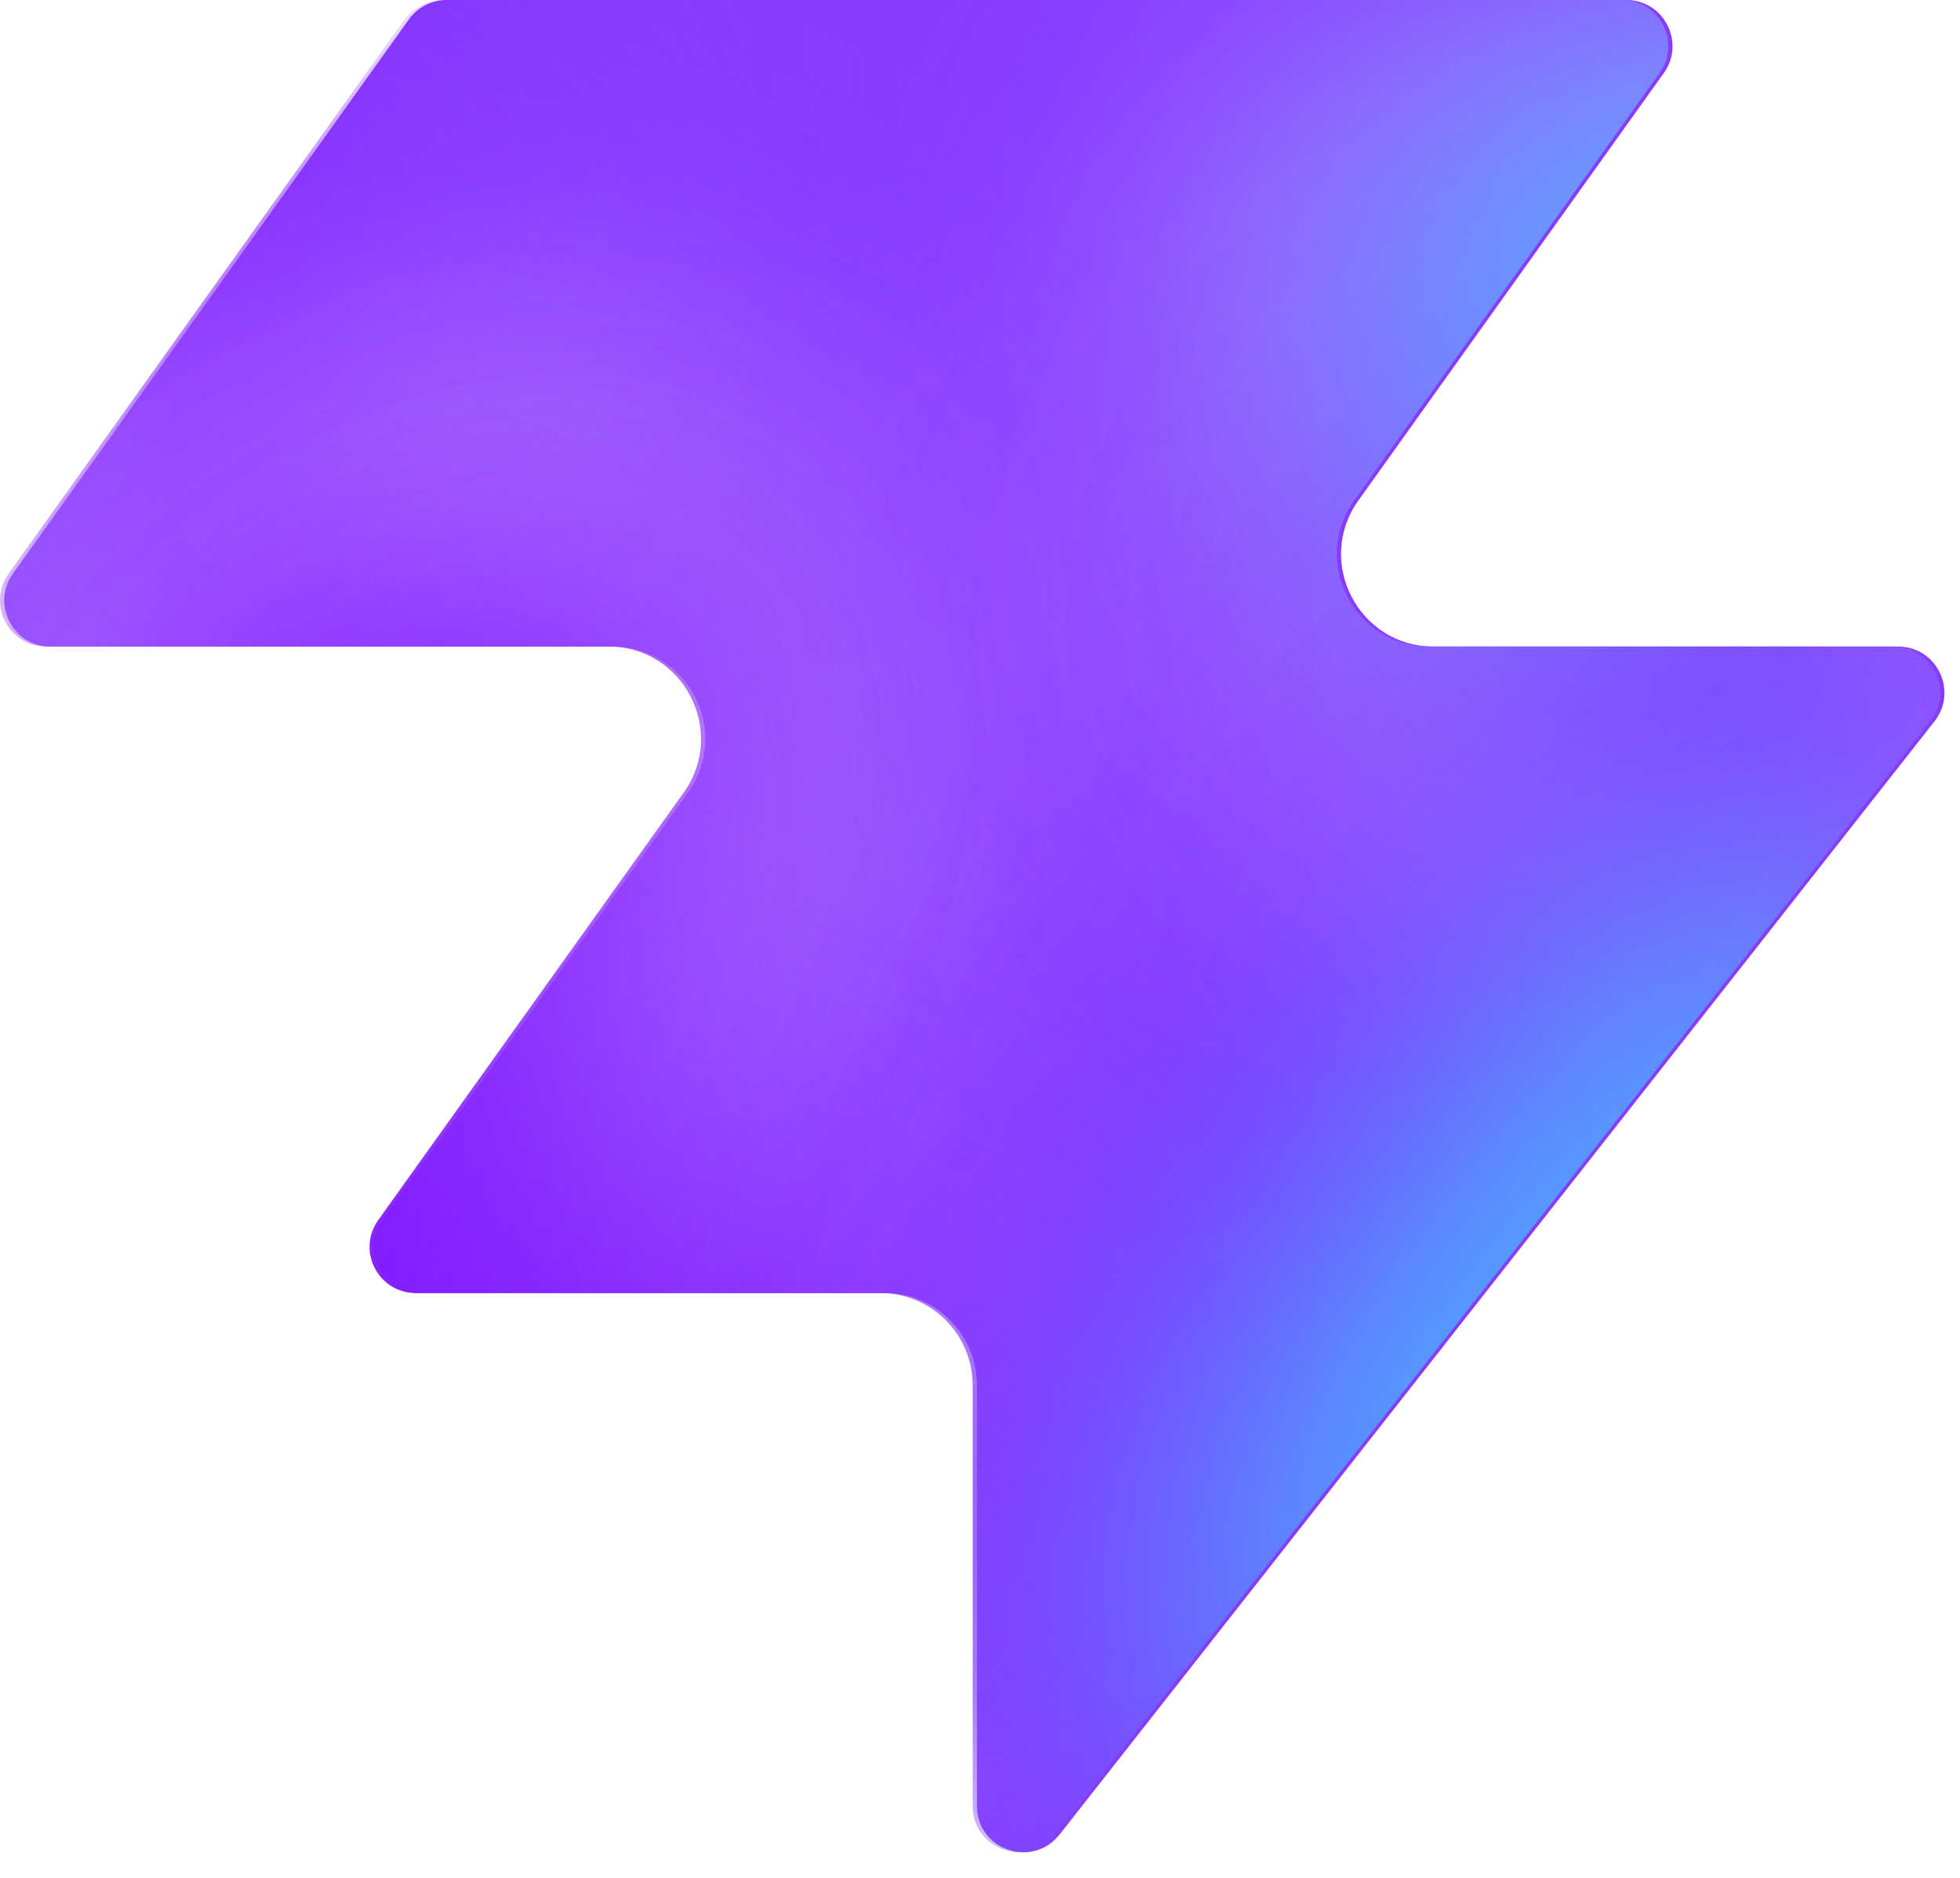
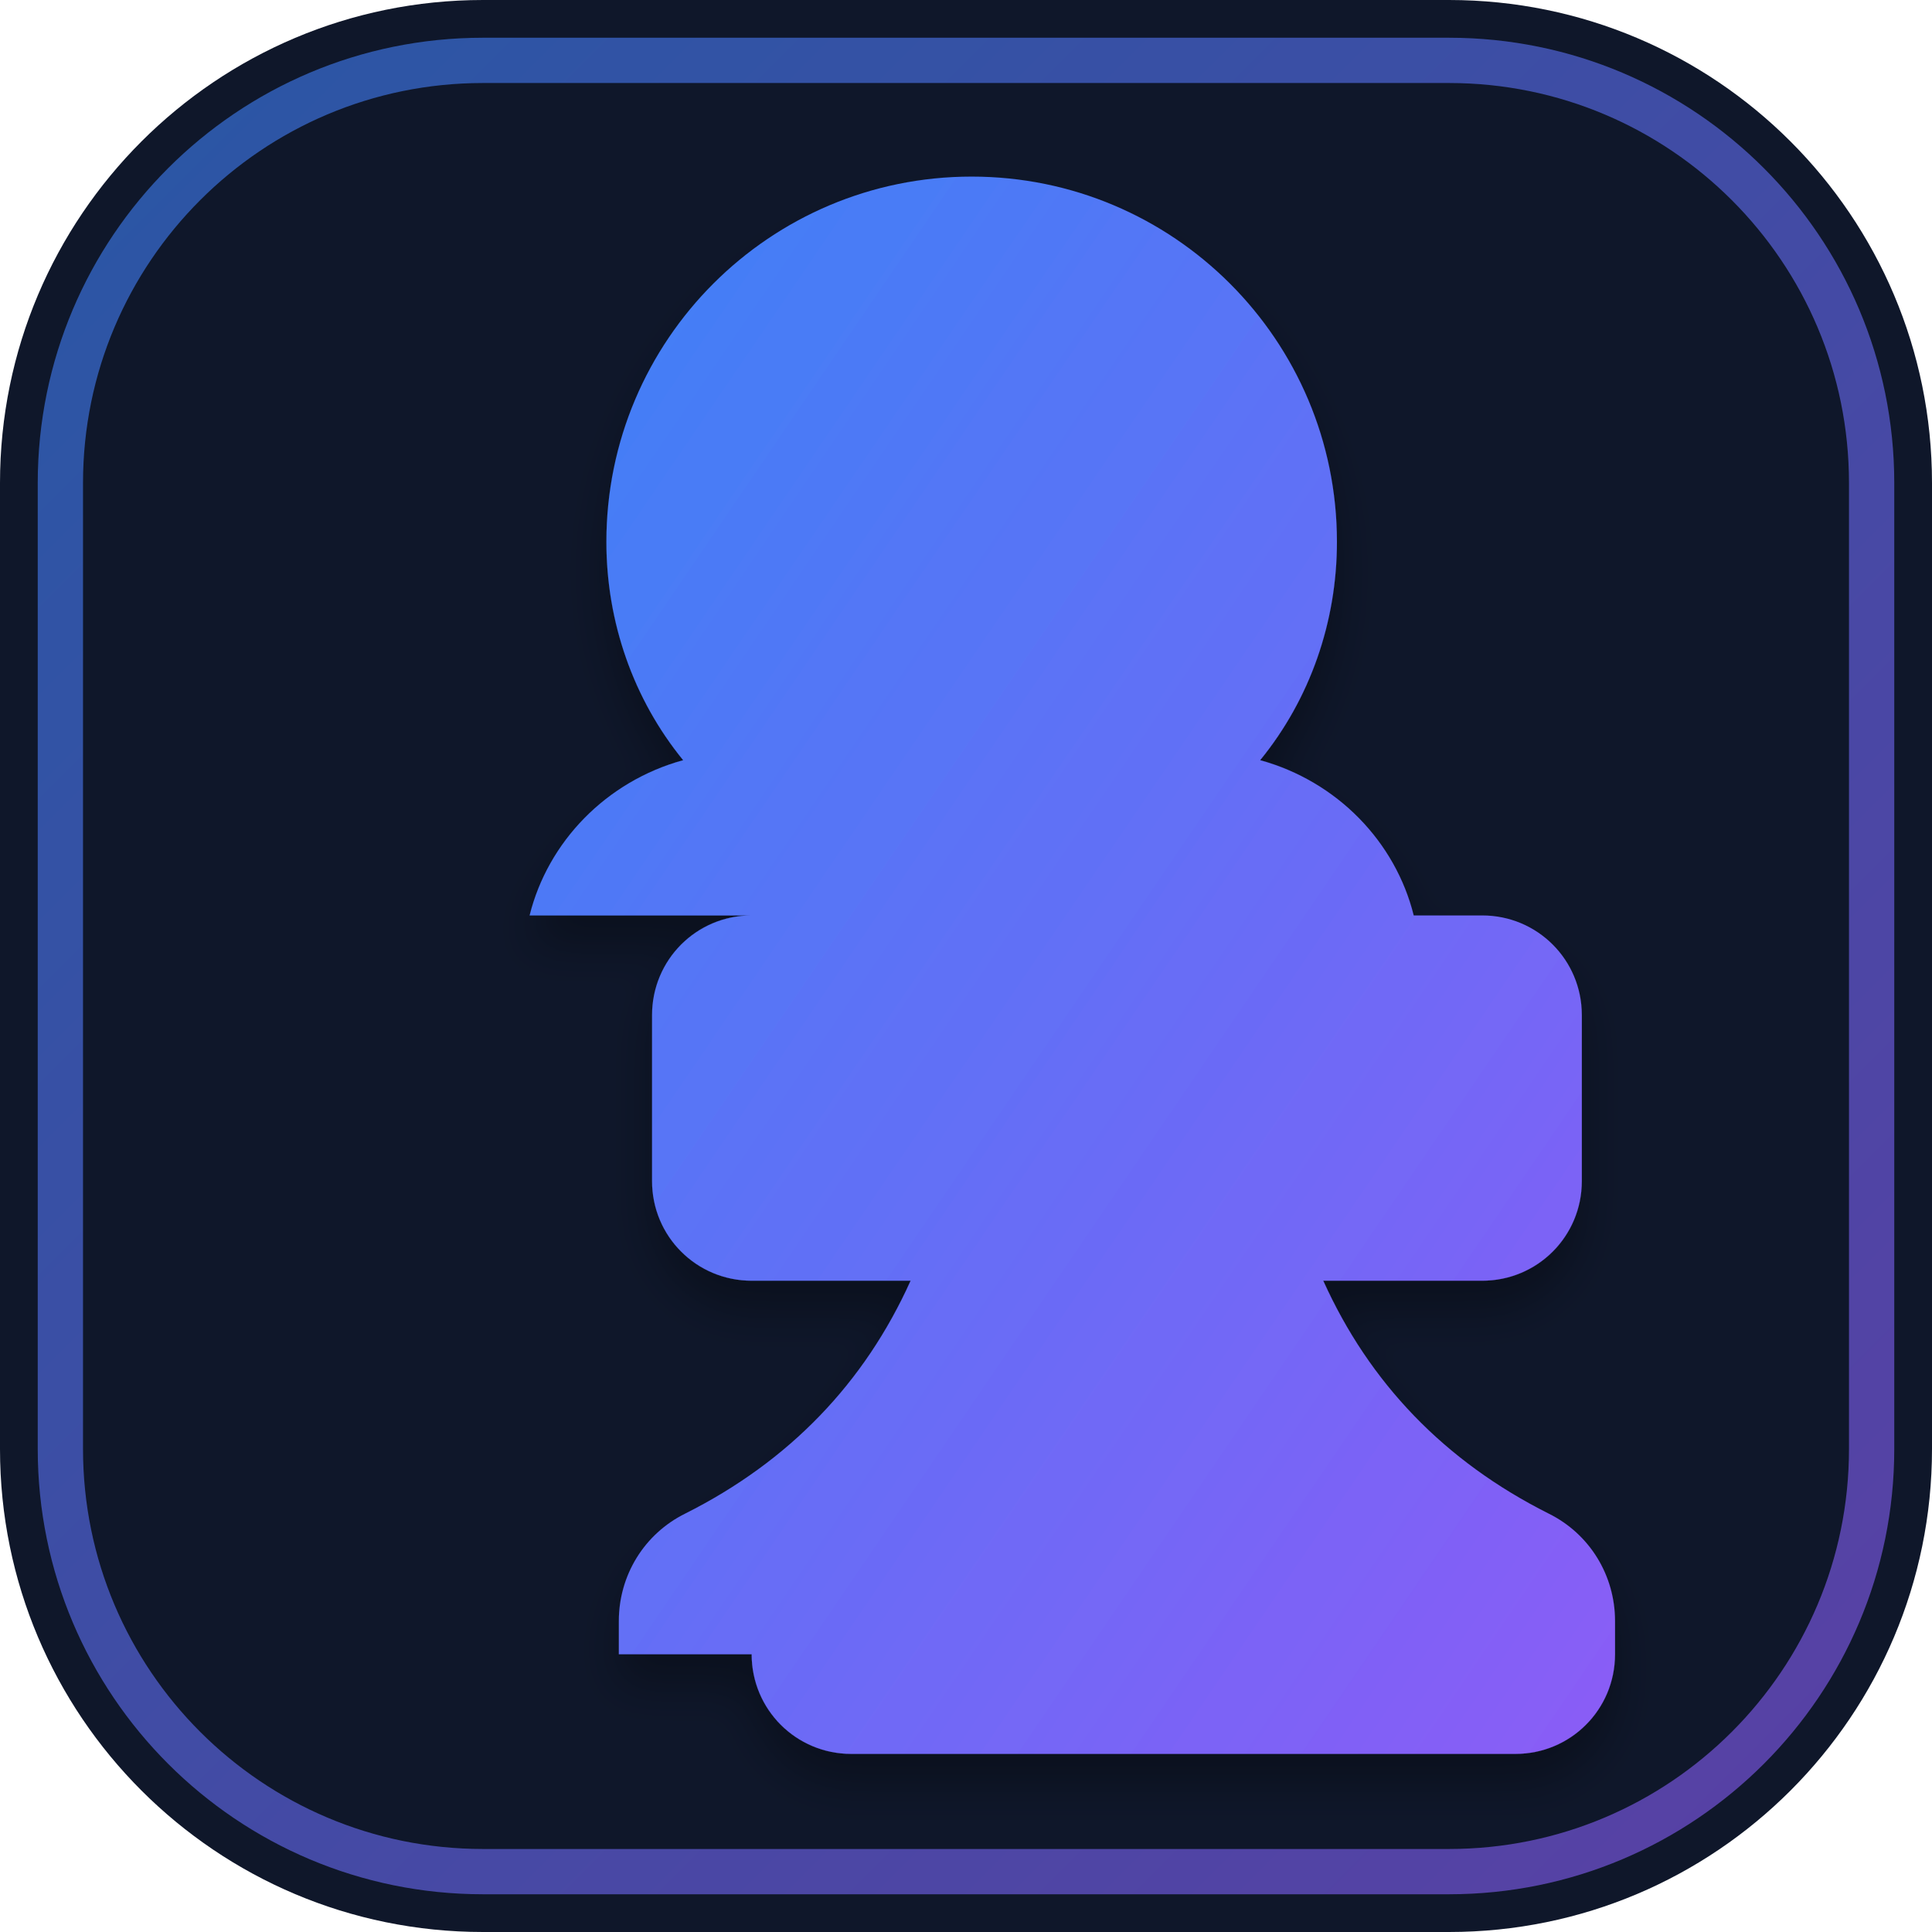
- <svg xmlns="http://www.w3.org/2000/svg" width="48" height="46" fill="none" viewBox="0 0 48 46">
-   <path fill="#863bff" d="M25.946 44.938c-.664.845-2.021.375-2.021-.698V33.937a2.26 2.26 0 0 0-2.262-2.262H10.287c-.92 0-1.456-1.04-.92-1.788l7.48-10.471c1.07-1.497 0-3.578-1.842-3.578H1.237c-.92 0-1.456-1.04-.92-1.788L10.013.474c.214-.297.556-.474.92-.474h28.894c.92 0 1.456 1.04.92 1.788l-7.48 10.471c-1.07 1.498 0 3.579 1.842 3.579h11.377c.943 0 1.473 1.088.89 1.83L25.947 44.94z" style="fill:#863bff;fill:color(display-p3 .525 .23 1);fill-opacity:1" />
-   <mask id="a" width="48" height="46" x="0" y="0" maskUnits="userSpaceOnUse" style="mask-type:alpha">
-     <path fill="#000" d="M25.842 44.938c-.664.844-2.021.375-2.021-.698V33.937a2.26 2.26 0 0 0-2.262-2.262H10.183c-.92 0-1.456-1.04-.92-1.788l7.48-10.471c1.07-1.498 0-3.579-1.842-3.579H1.133c-.92 0-1.456-1.04-.92-1.787L9.91.473c.214-.297.556-.474.92-.474h28.894c.92 0 1.456 1.04.92 1.788l-7.48 10.471c-1.07 1.498 0 3.578 1.842 3.578h11.377c.943 0 1.473 1.088.89 1.832L25.843 44.94z" style="fill:#000;fill-opacity:1" />
-   </mask>
-   <g mask="url(#a)">
-     <g filter="url(#b)">
-       <ellipse cx="5.508" cy="14.704" fill="#ede6ff" rx="5.508" ry="14.704" style="fill:#ede6ff;fill:color(display-p3 .927 .903 1);fill-opacity:1" transform="matrix(.00324 1 1 -.00324 -4.47 31.516)" />
-     </g>
-     <g filter="url(#c)">
-       <ellipse cx="10.399" cy="29.851" fill="#ede6ff" rx="10.399" ry="29.851" style="fill:#ede6ff;fill:color(display-p3 .927 .903 1);fill-opacity:1" transform="matrix(.00324 1 1 -.00324 -39.328 7.883)" />
-     </g>
-     <g filter="url(#d)">
-       <ellipse cx="5.508" cy="30.487" fill="#7e14ff" rx="5.508" ry="30.487" style="fill:#7e14ff;fill:color(display-p3 .492 .077 1);fill-opacity:1" transform="rotate(89.814 -25.913 -14.639)scale(1 -1)" />
-     </g>
-     <g filter="url(#e)">
-       <ellipse cx="5.508" cy="30.599" fill="#7e14ff" rx="5.508" ry="30.599" style="fill:#7e14ff;fill:color(display-p3 .492 .077 1);fill-opacity:1" transform="rotate(89.814 -32.644 -3.334)scale(1 -1)" />
-     </g>
-     <g filter="url(#f)">
-       <ellipse cx="5.508" cy="30.599" fill="#7e14ff" rx="5.508" ry="30.599" style="fill:#7e14ff;fill:color(display-p3 .492 .077 1);fill-opacity:1" transform="matrix(.00324 1 1 -.00324 -34.34 30.47)" />
-     </g>
-     <g filter="url(#g)">
-       <ellipse cx="14.072" cy="22.078" fill="#ede6ff" rx="14.072" ry="22.078" style="fill:#ede6ff;fill:color(display-p3 .927 .903 1);fill-opacity:1" transform="rotate(93.35 24.506 48.493)scale(-1 1)" />
-     </g>
-     <g filter="url(#h)">
-       <ellipse cx="3.47" cy="21.501" fill="#7e14ff" rx="3.47" ry="21.501" style="fill:#7e14ff;fill:color(display-p3 .492 .077 1);fill-opacity:1" transform="rotate(89.009 28.708 47.59)scale(-1 1)" />
-     </g>
-     <g filter="url(#i)">
-       <ellipse cx="3.47" cy="21.501" fill="#7e14ff" rx="3.47" ry="21.501" style="fill:#7e14ff;fill:color(display-p3 .492 .077 1);fill-opacity:1" transform="rotate(89.009 28.708 47.59)scale(-1 1)" />
-     </g>
-     <g filter="url(#j)">
-       <ellipse cx=".387" cy="8.972" fill="#7e14ff" rx="4.407" ry="29.108" style="fill:#7e14ff;fill:color(display-p3 .492 .077 1);fill-opacity:1" transform="rotate(39.51 .387 8.972)" />
-     </g>
-     <g filter="url(#k)">
-       <ellipse cx="47.523" cy="-6.092" fill="#7e14ff" rx="4.407" ry="29.108" style="fill:#7e14ff;fill:color(display-p3 .492 .077 1);fill-opacity:1" transform="rotate(37.892 47.523 -6.092)" />
-     </g>
-     <g filter="url(#l)">
-       <ellipse cx="41.412" cy="6.333" fill="#47bfff" rx="5.971" ry="9.665" style="fill:#47bfff;fill:color(display-p3 .28 .748 1);fill-opacity:1" transform="rotate(37.892 41.412 6.333)" />
-     </g>
-     <g filter="url(#m)">
-       <ellipse cx="-1.879" cy="38.332" fill="#7e14ff" rx="4.407" ry="29.108" style="fill:#7e14ff;fill:color(display-p3 .492 .077 1);fill-opacity:1" transform="rotate(37.892 -1.88 38.332)" />
-     </g>
-     <g filter="url(#n)">
-       <ellipse cx="-1.879" cy="38.332" fill="#7e14ff" rx="4.407" ry="29.108" style="fill:#7e14ff;fill:color(display-p3 .492 .077 1);fill-opacity:1" transform="rotate(37.892 -1.88 38.332)" />
-     </g>
-     <g filter="url(#o)">
-       <ellipse cx="35.651" cy="29.907" fill="#7e14ff" rx="4.407" ry="29.108" style="fill:#7e14ff;fill:color(display-p3 .492 .077 1);fill-opacity:1" transform="rotate(37.892 35.651 29.907)" />
-     </g>
-     <g filter="url(#p)">
-       <ellipse cx="38.418" cy="32.4" fill="#47bfff" rx="5.971" ry="15.297" style="fill:#47bfff;fill:color(display-p3 .28 .748 1);fill-opacity:1" transform="rotate(37.892 38.418 32.4)" />
-     </g>
-   </g>
+ <svg xmlns="http://www.w3.org/2000/svg" viewBox="0 0 512 512" width="100%" height="100%">
  <defs>
-     <filter id="b" width="60.045" height="41.654" x="-19.77" y="16.149" color-interpolation-filters="sRGB" filterUnits="userSpaceOnUse">
-       <feFlood flood-opacity="0" result="BackgroundImageFix" />
-       <feBlend in="SourceGraphic" in2="BackgroundImageFix" result="shape" />
-       <feGaussianBlur result="effect1_foregroundBlur_2002_17158" stdDeviation="7.659" />
-     </filter>
-     <filter id="c" width="90.34" height="51.437" x="-54.613" y="-7.533" color-interpolation-filters="sRGB" filterUnits="userSpaceOnUse">
-       <feFlood flood-opacity="0" result="BackgroundImageFix" />
-       <feBlend in="SourceGraphic" in2="BackgroundImageFix" result="shape" />
-       <feGaussianBlur result="effect1_foregroundBlur_2002_17158" stdDeviation="7.659" />
-     </filter>
-     <filter id="d" width="79.355" height="29.4" x="-49.64" y="2.03" color-interpolation-filters="sRGB" filterUnits="userSpaceOnUse">
-       <feFlood flood-opacity="0" result="BackgroundImageFix" />
-       <feBlend in="SourceGraphic" in2="BackgroundImageFix" result="shape" />
-       <feGaussianBlur result="effect1_foregroundBlur_2002_17158" stdDeviation="4.596" />
-     </filter>
-     <filter id="e" width="79.579" height="29.4" x="-45.045" y="20.029" color-interpolation-filters="sRGB" filterUnits="userSpaceOnUse">
-       <feFlood flood-opacity="0" result="BackgroundImageFix" />
-       <feBlend in="SourceGraphic" in2="BackgroundImageFix" result="shape" />
-       <feGaussianBlur result="effect1_foregroundBlur_2002_17158" stdDeviation="4.596" />
-     </filter>
-     <filter id="f" width="79.579" height="29.4" x="-43.513" y="21.178" color-interpolation-filters="sRGB" filterUnits="userSpaceOnUse">
-       <feFlood flood-opacity="0" result="BackgroundImageFix" />
-       <feBlend in="SourceGraphic" in2="BackgroundImageFix" result="shape" />
-       <feGaussianBlur result="effect1_foregroundBlur_2002_17158" stdDeviation="4.596" />
-     </filter>
-     <filter id="g" width="74.749" height="58.852" x="15.756" y="-17.901" color-interpolation-filters="sRGB" filterUnits="userSpaceOnUse">
-       <feFlood flood-opacity="0" result="BackgroundImageFix" />
-       <feBlend in="SourceGraphic" in2="BackgroundImageFix" result="shape" />
-       <feGaussianBlur result="effect1_foregroundBlur_2002_17158" stdDeviation="7.659" />
-     </filter>
-     <filter id="h" width="61.377" height="25.362" x="23.548" y="2.284" color-interpolation-filters="sRGB" filterUnits="userSpaceOnUse">
-       <feFlood flood-opacity="0" result="BackgroundImageFix" />
-       <feBlend in="SourceGraphic" in2="BackgroundImageFix" result="shape" />
-       <feGaussianBlur result="effect1_foregroundBlur_2002_17158" stdDeviation="4.596" />
-     </filter>
-     <filter id="i" width="61.377" height="25.362" x="23.548" y="2.284" color-interpolation-filters="sRGB" filterUnits="userSpaceOnUse">
-       <feFlood flood-opacity="0" result="BackgroundImageFix" />
-       <feBlend in="SourceGraphic" in2="BackgroundImageFix" result="shape" />
-       <feGaussianBlur result="effect1_foregroundBlur_2002_17158" stdDeviation="4.596" />
-     </filter>
-     <filter id="j" width="56.045" height="63.649" x="-27.636" y="-22.853" color-interpolation-filters="sRGB" filterUnits="userSpaceOnUse">
-       <feFlood flood-opacity="0" result="BackgroundImageFix" />
-       <feBlend in="SourceGraphic" in2="BackgroundImageFix" result="shape" />
-       <feGaussianBlur result="effect1_foregroundBlur_2002_17158" stdDeviation="4.596" />
-     </filter>
-     <filter id="k" width="54.814" height="64.646" x="20.116" y="-38.415" color-interpolation-filters="sRGB" filterUnits="userSpaceOnUse">
-       <feFlood flood-opacity="0" result="BackgroundImageFix" />
-       <feBlend in="SourceGraphic" in2="BackgroundImageFix" result="shape" />
-       <feGaussianBlur result="effect1_foregroundBlur_2002_17158" stdDeviation="4.596" />
-     </filter>
-     <filter id="l" width="33.541" height="35.313" x="24.641" y="-11.323" color-interpolation-filters="sRGB" filterUnits="userSpaceOnUse">
-       <feFlood flood-opacity="0" result="BackgroundImageFix" />
-       <feBlend in="SourceGraphic" in2="BackgroundImageFix" result="shape" />
-       <feGaussianBlur result="effect1_foregroundBlur_2002_17158" stdDeviation="4.596" />
-     </filter>
-     <filter id="m" width="54.814" height="64.646" x="-29.286" y="6.009" color-interpolation-filters="sRGB" filterUnits="userSpaceOnUse">
-       <feFlood flood-opacity="0" result="BackgroundImageFix" />
-       <feBlend in="SourceGraphic" in2="BackgroundImageFix" result="shape" />
-       <feGaussianBlur result="effect1_foregroundBlur_2002_17158" stdDeviation="4.596" />
-     </filter>
-     <filter id="n" width="54.814" height="64.646" x="-29.286" y="6.009" color-interpolation-filters="sRGB" filterUnits="userSpaceOnUse">
-       <feFlood flood-opacity="0" result="BackgroundImageFix" />
-       <feBlend in="SourceGraphic" in2="BackgroundImageFix" result="shape" />
-       <feGaussianBlur result="effect1_foregroundBlur_2002_17158" stdDeviation="4.596" />
-     </filter>
-     <filter id="o" width="54.814" height="64.646" x="8.244" y="-2.416" color-interpolation-filters="sRGB" filterUnits="userSpaceOnUse">
-       <feFlood flood-opacity="0" result="BackgroundImageFix" />
-       <feBlend in="SourceGraphic" in2="BackgroundImageFix" result="shape" />
-       <feGaussianBlur result="effect1_foregroundBlur_2002_17158" stdDeviation="4.596" />
-     </filter>
-     <filter id="p" width="39.409" height="43.623" x="18.713" y="10.588" color-interpolation-filters="sRGB" filterUnits="userSpaceOnUse">
-       <feFlood flood-opacity="0" result="BackgroundImageFix" />
-       <feBlend in="SourceGraphic" in2="BackgroundImageFix" result="shape" />
-       <feGaussianBlur result="effect1_foregroundBlur_2002_17158" stdDeviation="4.596" />
+     <linearGradient id="neon-glow" x1="0%" y1="0%" x2="100%" y2="100%">
+       <stop offset="0%" stop-color="#3b82f6" />
+       <stop offset="100%" stop-color="#8b5cf6" />
+     </linearGradient>
+     <filter id="shadow" x="-10%" y="-10%" width="120%" height="120%">
+       <feDropShadow dx="0" dy="8" stdDeviation="6" flood-color="#000000" flood-opacity="0.3" />
    </filter>
  </defs>
+   <rect width="512" height="512" rx="128" fill="#0f172a" />
+   <rect x="16" y="16" width="480" height="480" rx="112" fill="none" stroke="url(#neon-glow)" stroke-width="12" opacity="0.6" />
+   <g filter="url(#shadow)">
+     <path d="M152 384c0 13.3 10.7 24 24 24h160c13.3 0 24-10.7 24-24v-8c0-11-6.1-21-16-25.9-25.1-12.6-43.2-31.5-54.3-56.1h38.3c13.3 0 24-10.7 24-24v-40c0-13.3-10.7-24-24-24h-16.5c-4.4-17.7-18.4-32.3-37-37.4 12-14.7 18.5-33.3 18.5-52.6 0-48.6-39.4-88-88-88s-88 39.4-88 88c0 19.3 6.5 37.9 18.5 52.6-18.6 5.1-32.6 19.7-37 37.4H152c-13.3 0-24 10.7-24 24v40c0 13.3 10.7 24 24 24h38.3c-11.1 24.6-29.2 43.5-54.3 56.1-9.9 4.9-16 14.9-16 25.9v8z" fill="url(#neon-glow)" transform="matrix(1.1 0 0 1.1 32 16)" />
+   </g>
</svg>
